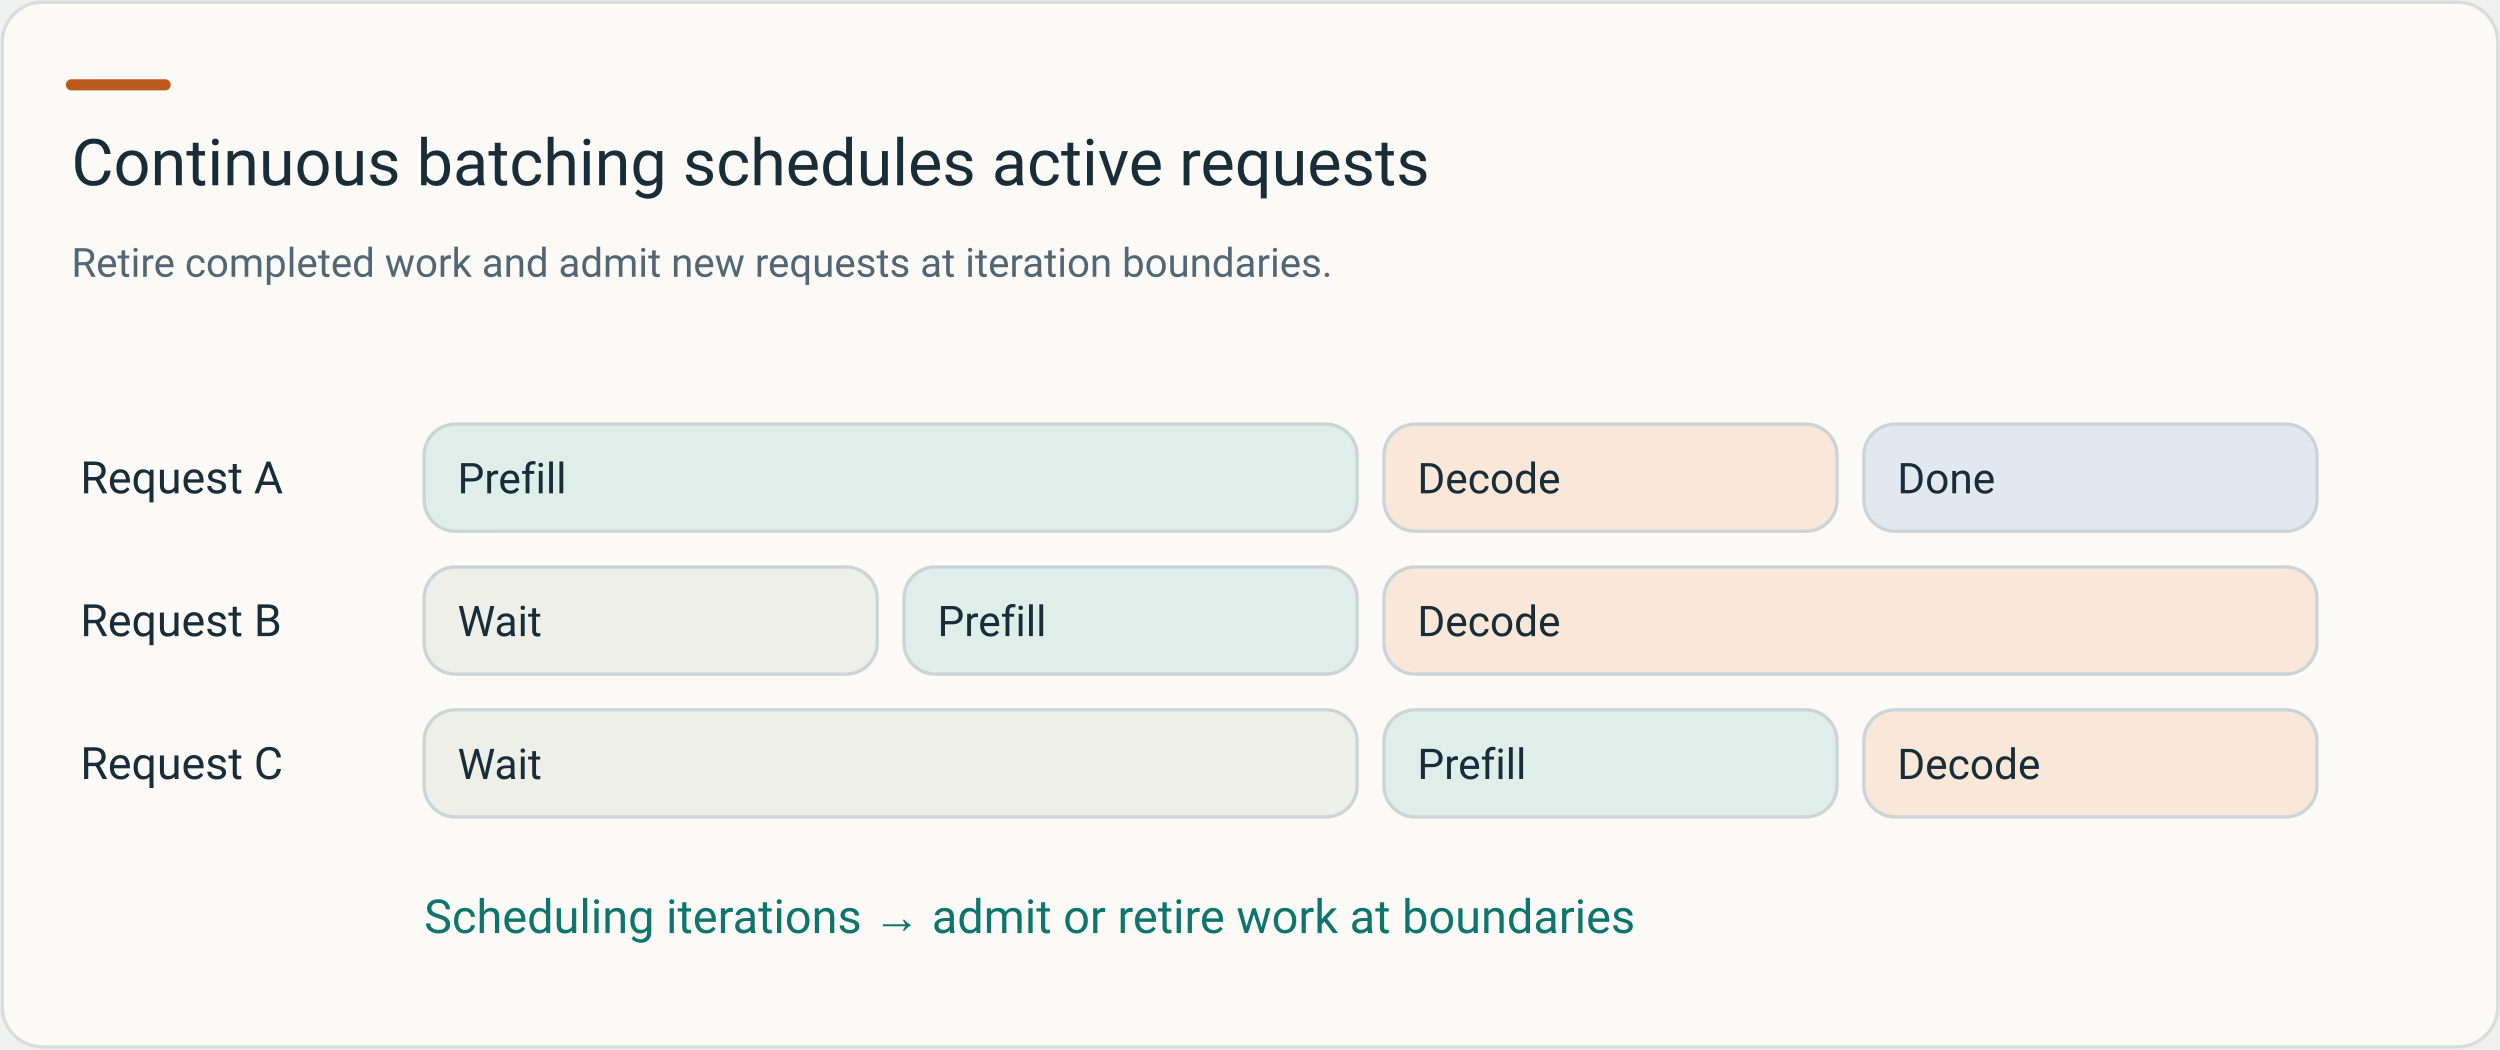
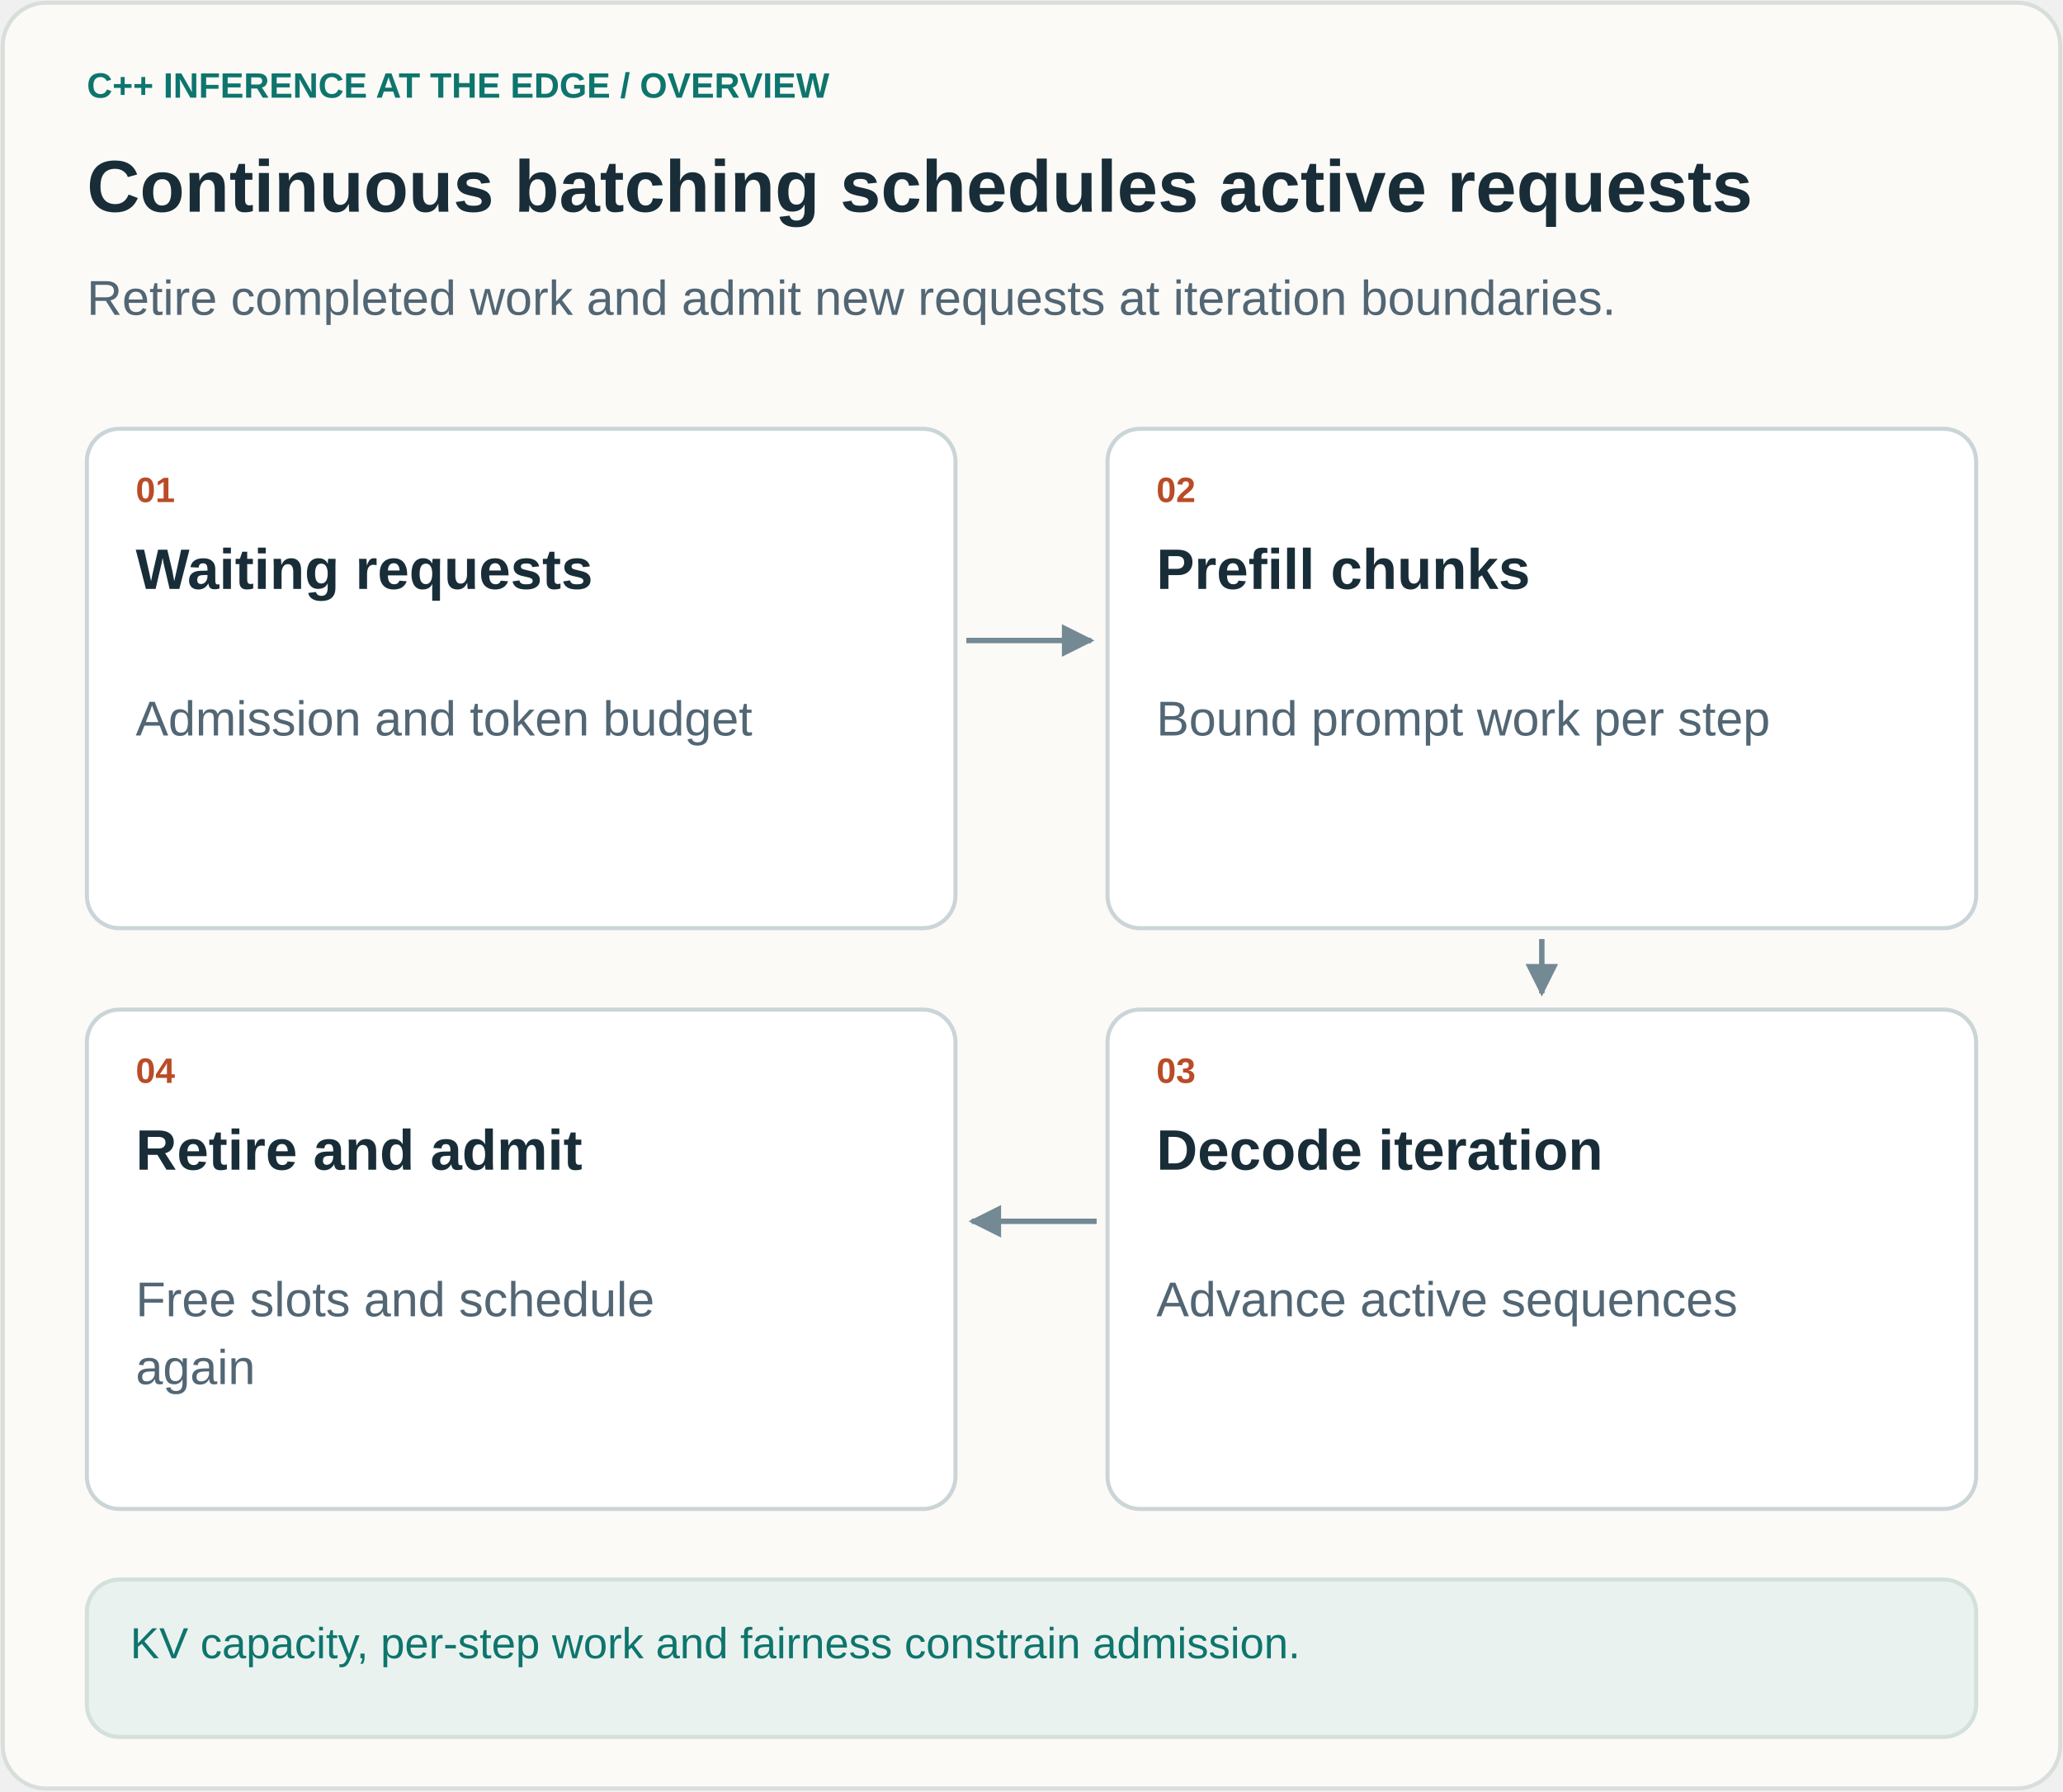
- <svg xmlns="http://www.w3.org/2000/svg" viewBox="0 0 1120 470" role="img" aria-labelledby="title desc">
+ <svg xmlns="http://www.w3.org/2000/svg" width="760" height="660" viewBox="0 0 760 660" role="img" aria-labelledby="title desc">
  <defs>
-     <marker id="arrow" markerWidth="8" markerHeight="8" refX="7" refY="4" orient="auto">
-       <path d="M0 0 L8 4 L0 8 Z" fill="#738993" />
+     <marker id="arrow" viewBox="0 0 10 10" refX="9" refY="5" markerWidth="6" markerHeight="6" orient="auto-start-reverse">
+       <path d="M0 0 L10 5 L0 10 Z" fill="#738993" />
    </marker>
  </defs>
-   <g font-family="Roboto, Arial, sans-serif">
-     <rect x="1" y="1" width="1118" height="468" rx="18" fill="#fbfaf7" stroke="#d8dedb" stroke-width="1.5" />
-     <path d="M32 38 H74" stroke="#bd591c" stroke-width="5" stroke-linecap="round" />
-     <text x="32" y="83" font-size="29" fill="#182d38" font-weight="400">Continuous batching schedules active requests</text>
-     <text x="32" y="124" font-size="18" fill="#526674" font-weight="400">Retire completed work and admit new requests at iteration boundaries.</text>
-     <text x="36" y="221" font-size="20" fill="#182d38" font-weight="400">Request A</text>
-     <rect x="190" y="190" width="418" height="48" rx="14" fill="#dfeee9" stroke="#cbd5d8" stroke-width="1.5" />
-     <text x="205" y="221" font-size="19" fill="#182d38" font-weight="400">Prefill</text>
-     <rect x="620" y="190" width="203" height="48" rx="14" fill="#f9e7d9" stroke="#cbd5d8" stroke-width="1.5" />
-     <text x="635" y="221" font-size="19" fill="#182d38" font-weight="400">Decode</text>
-     <rect x="835" y="190" width="203" height="48" rx="14" fill="#e1e8f0" stroke="#cbd5d8" stroke-width="1.5" />
-     <text x="850" y="221" font-size="19" fill="#182d38" font-weight="400">Done</text>
-     <text x="36" y="285" font-size="20" fill="#182d38" font-weight="400">Request B</text>
-     <rect x="190" y="254" width="203" height="48" rx="14" fill="#efefea" stroke="#cbd5d8" stroke-width="1.5" />
-     <text x="205" y="285" font-size="19" fill="#182d38" font-weight="400">Wait</text>
-     <rect x="405" y="254" width="203" height="48" rx="14" fill="#dfeee9" stroke="#cbd5d8" stroke-width="1.5" />
-     <text x="420" y="285" font-size="19" fill="#182d38" font-weight="400">Prefill</text>
-     <rect x="620" y="254" width="418" height="48" rx="14" fill="#f9e7d9" stroke="#cbd5d8" stroke-width="1.5" />
-     <text x="635" y="285" font-size="19" fill="#182d38" font-weight="400">Decode</text>
-     <text x="36" y="349" font-size="20" fill="#182d38" font-weight="400">Request C</text>
-     <rect x="190" y="318" width="418" height="48" rx="14" fill="#efefea" stroke="#cbd5d8" stroke-width="1.5" />
-     <text x="205" y="349" font-size="19" fill="#182d38" font-weight="400">Wait</text>
-     <rect x="620" y="318" width="203" height="48" rx="14" fill="#dfeee9" stroke="#cbd5d8" stroke-width="1.5" />
-     <text x="635" y="349" font-size="19" fill="#182d38" font-weight="400">Prefill</text>
-     <rect x="835" y="318" width="203" height="48" rx="14" fill="#f9e7d9" stroke="#cbd5d8" stroke-width="1.5" />
-     <text x="850" y="349" font-size="19" fill="#182d38" font-weight="400">Decode</text>
-     <text x="190" y="418" font-size="21" fill="#0e756d" font-weight="400">Scheduling iterations → admit or retire work at boundaries</text>
+   <g font-family="Arial, Helvetica, sans-serif">
+     <rect x="1" y="1" width="758" height="658" rx="16" fill="#fbfaf7" stroke="#d8dedb" stroke-width="1.5" />
+     <text x="32" y="36" font-size="13" fill="#0e756d" font-weight="700" text-anchor="start">C++ INFERENCE AT THE EDGE  /  OVERVIEW</text>
+     <text x="32" y="78" font-size="27" fill="#182d38" font-weight="600" text-anchor="start">Continuous batching schedules active requests</text>
+     <text x="32" y="116" font-size="18" fill="#526674" font-weight="400" text-anchor="start">Retire completed work and admit new requests at iteration boundaries.</text>
+     <rect x="32" y="158" width="320" height="184" rx="12" fill="#fff" stroke="#cbd5d8" stroke-width="1.5" />
+     <text x="50" y="185" font-size="13" fill="#b94c27" font-weight="700" text-anchor="start">01</text>
+     <text x="50" y="217" font-size="21" fill="#182d38" font-weight="600" text-anchor="start">Waiting requests</text>
+     <text x="50" y="271" font-size="18" fill="#526674" font-weight="400" text-anchor="start">Admission and token budget</text>
+     <rect x="408" y="158" width="320" height="184" rx="12" fill="#fff" stroke="#cbd5d8" stroke-width="1.5" />
+     <text x="426" y="185" font-size="13" fill="#b94c27" font-weight="700" text-anchor="start">02</text>
+     <text x="426" y="217" font-size="21" fill="#182d38" font-weight="600" text-anchor="start">Prefill chunks</text>
+     <text x="426" y="271" font-size="18" fill="#526674" font-weight="400" text-anchor="start">Bound prompt work per step</text>
+     <rect x="408" y="372" width="320" height="184" rx="12" fill="#fff" stroke="#cbd5d8" stroke-width="1.5" />
+     <text x="426" y="399" font-size="13" fill="#b94c27" font-weight="700" text-anchor="start">03</text>
+     <text x="426" y="431" font-size="21" fill="#182d38" font-weight="600" text-anchor="start">Decode iteration</text>
+     <text x="426" y="485" font-size="18" fill="#526674" font-weight="400" text-anchor="start">Advance active sequences</text>
+     <rect x="32" y="372" width="320" height="184" rx="12" fill="#fff" stroke="#cbd5d8" stroke-width="1.5" />
+     <text x="50" y="399" font-size="13" fill="#b94c27" font-weight="700" text-anchor="start">04</text>
+     <text x="50" y="431" font-size="21" fill="#182d38" font-weight="600" text-anchor="start">Retire and admit</text>
+     <text x="50" y="485" font-size="18" fill="#526674" font-weight="400" text-anchor="start">Free slots and schedule</text>
+     <text x="50" y="510" font-size="18" fill="#526674" font-weight="400" text-anchor="start">again</text>
+     <path d="M356 236 L402 236" fill="none" stroke="#738993" stroke-width="2" marker-end="url(#arrow)" />
+     <path d="M568 346 L568 366" fill="none" stroke="#738993" stroke-width="2" marker-end="url(#arrow)" />
+     <path d="M404 450 L358 450" fill="none" stroke="#738993" stroke-width="2" marker-end="url(#arrow)" />
+     <rect x="32" y="582" width="696" height="58" rx="12" fill="#eaf2ef" stroke="#d2e1db" stroke-width="1.5" />
+     <text x="48" y="611" font-size="16" fill="#0e756d" font-weight="400" text-anchor="start">KV capacity, per-step work and fairness constrain admission.</text>
  </g>
</svg>
